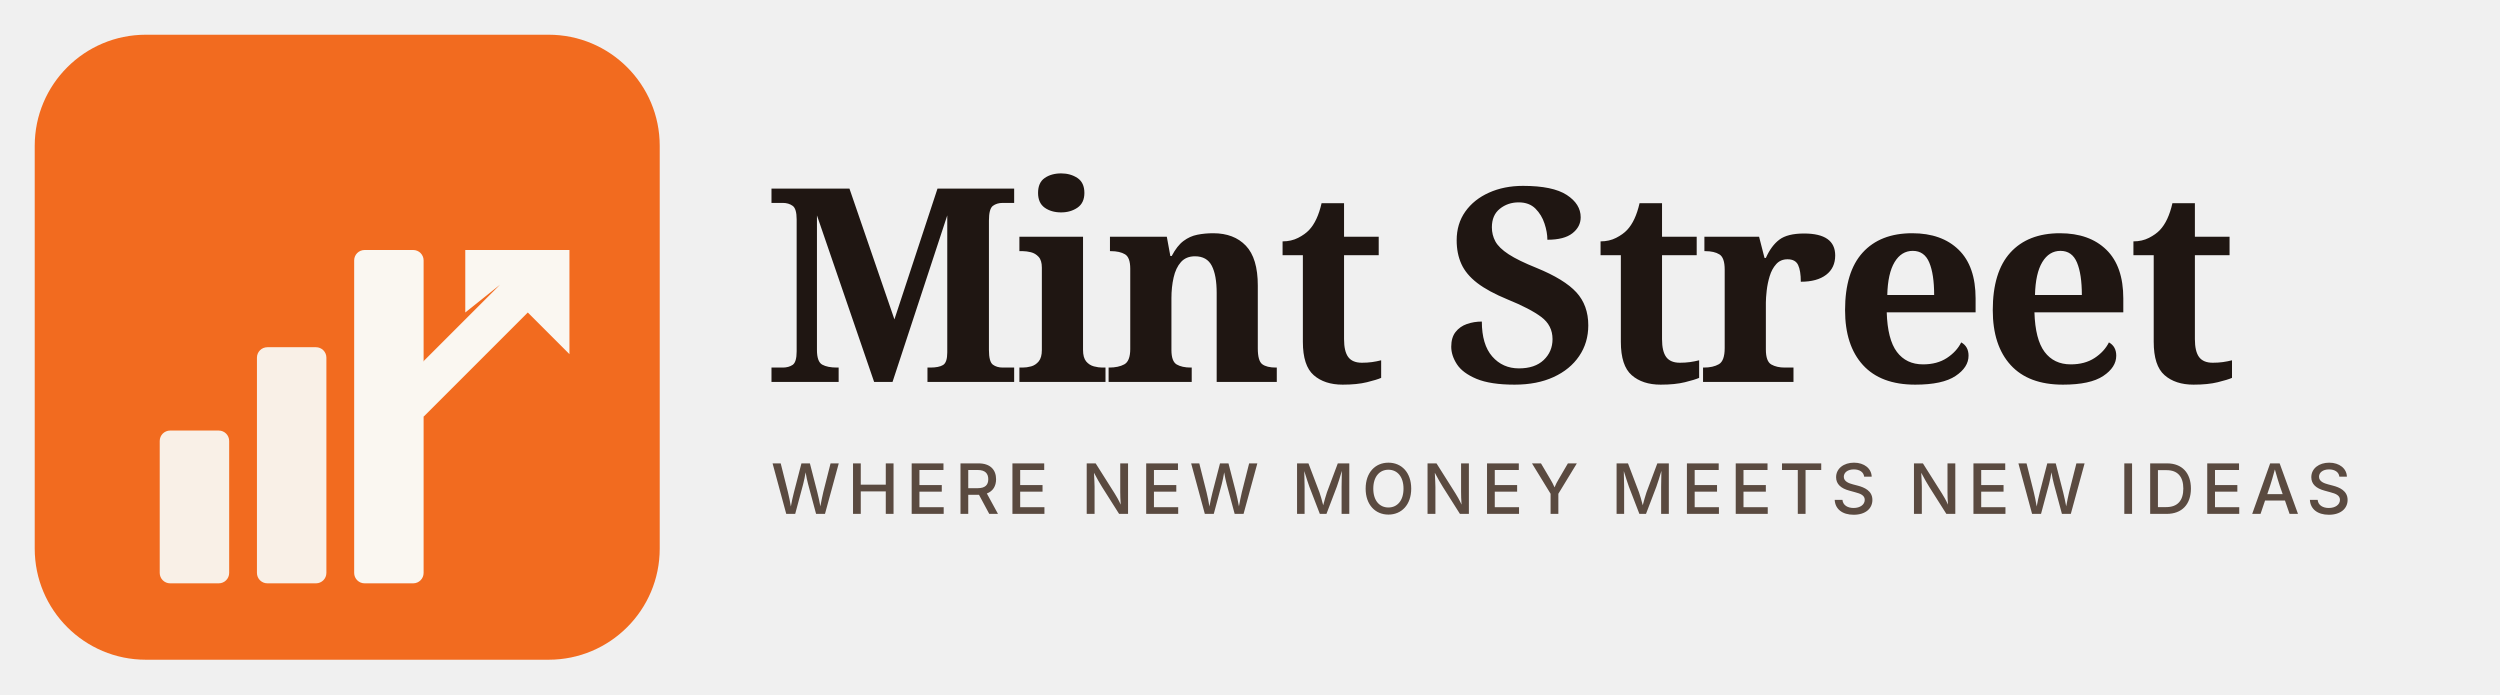
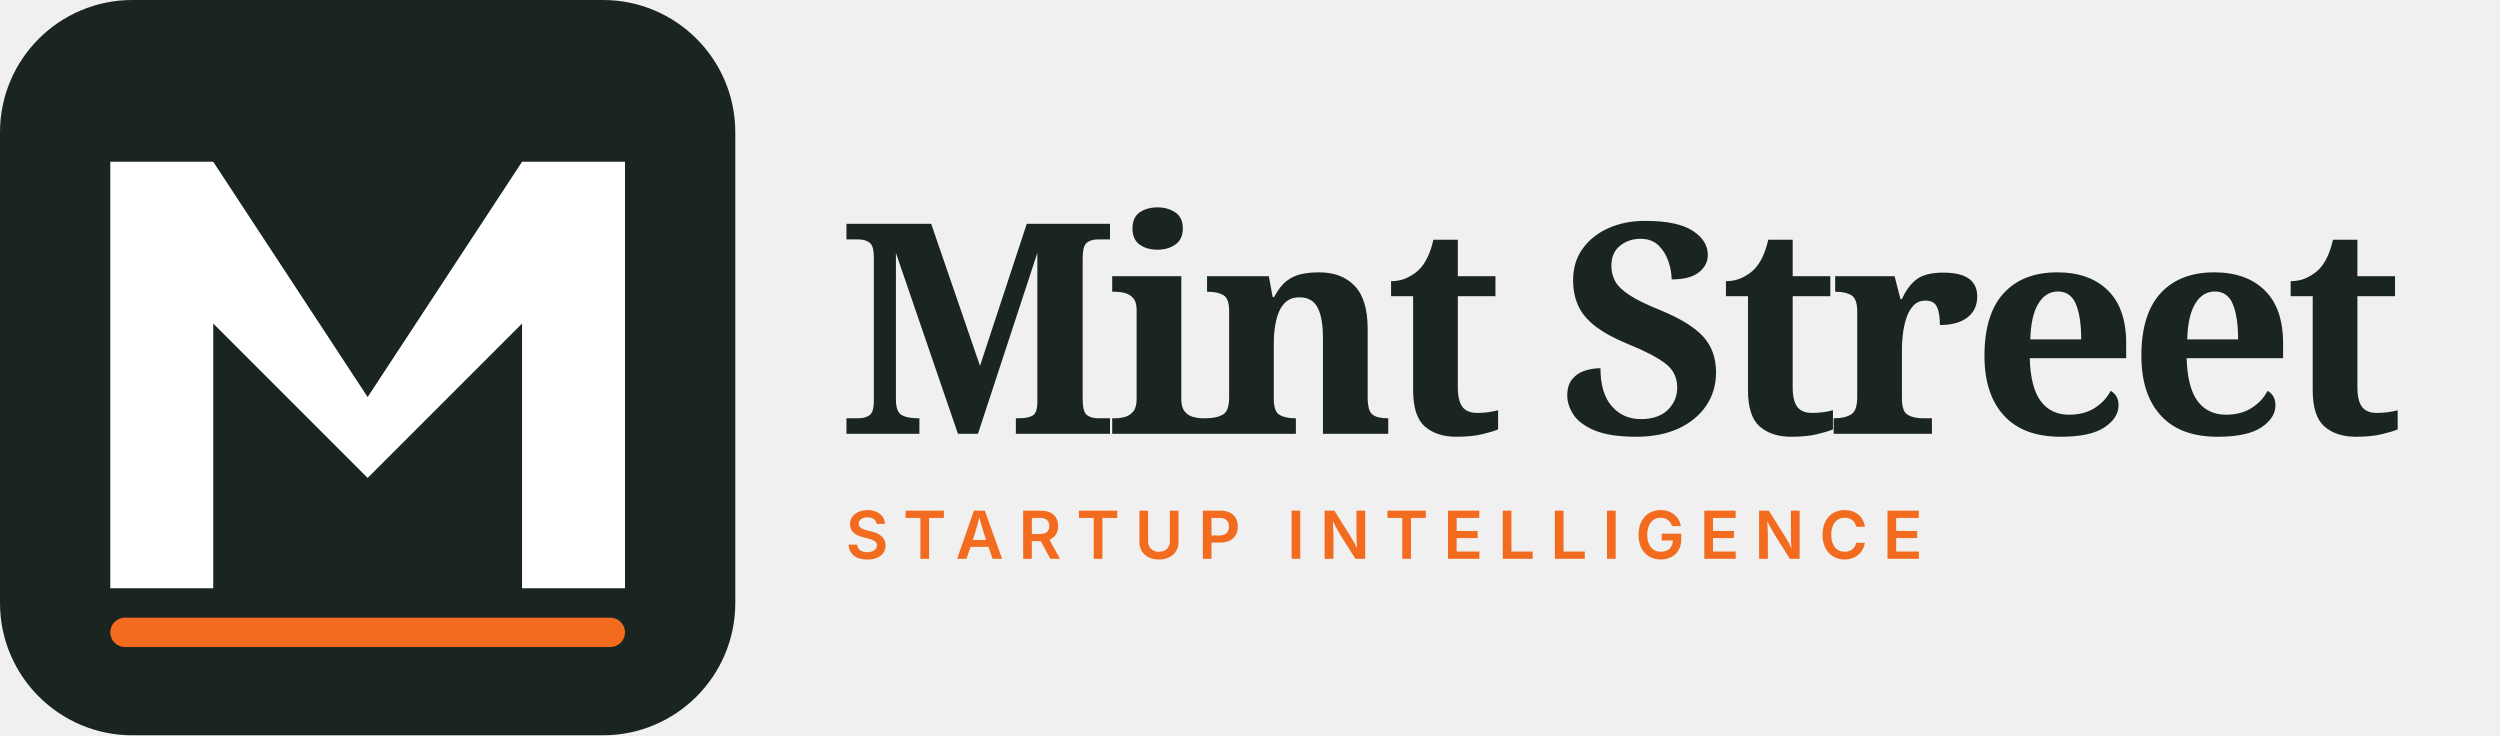
- <svg xmlns="http://www.w3.org/2000/svg" viewBox="0 0 720 200" role="img" aria-label="Mint Street">
-   <rect x="10" y="10" width="180" height="180" rx="32" fill="#F26B1F" />
-   <rect x="46" y="124" width="20" height="44" rx="3" fill="#FAF7F1" opacity="0.95" />
-   <rect x="74" y="100" width="20" height="68" rx="3" fill="#FAF7F1" opacity="0.95" />
-   <rect x="102" y="72" width="20" height="96" rx="3" fill="#FAF7F1" />
-   <path d="M134 72 L164 72 L164 102 L152 90 L122 120 L114 112 L144 82 L134 90 Z" fill="#FAF7F1" />
-   <text x="220" y="110" font-family="Fraunces, Georgia, serif" font-size="78" font-weight="900" fill="#1F1612" letter-spacing="-2">Mint Street</text>
-   <text x="222" y="148" font-family="Inter, system-ui, sans-serif" font-size="20" font-weight="500" fill="#5A4A40" letter-spacing="2">WHERE NEW MONEY MEETS NEW IDEAS</text>
+ <svg xmlns="http://www.w3.org/2000/svg" viewBox="0 0 680 200" role="img" aria-label="Mint Street">
+   <rect x="0" y="0" width="200" height="200" rx="36" fill="#1A2421" />
+   <path d="     M 30 160     L 30 44     L 58 44     L 100 108     L 142 44     L 170 44     L 170 160     L 142 160     L 142 88     L 100 130     L 58 88     L 58 160     Z   " fill="white" />
+   <rect x="30" y="168" width="140" height="8" rx="4" fill="#F26B1F" />
+   <text x="228" y="118" font-family="Fraunces, Georgia, serif" font-size="80" font-weight="900" fill="#1A2421" letter-spacing="-3">Mint Street</text>
+   <text x="230" y="152" font-family="Inter, system-ui, sans-serif" font-size="18" font-weight="600" fill="#F26B1F" letter-spacing="4">STARTUP INTELLIGENCE</text>
</svg>
